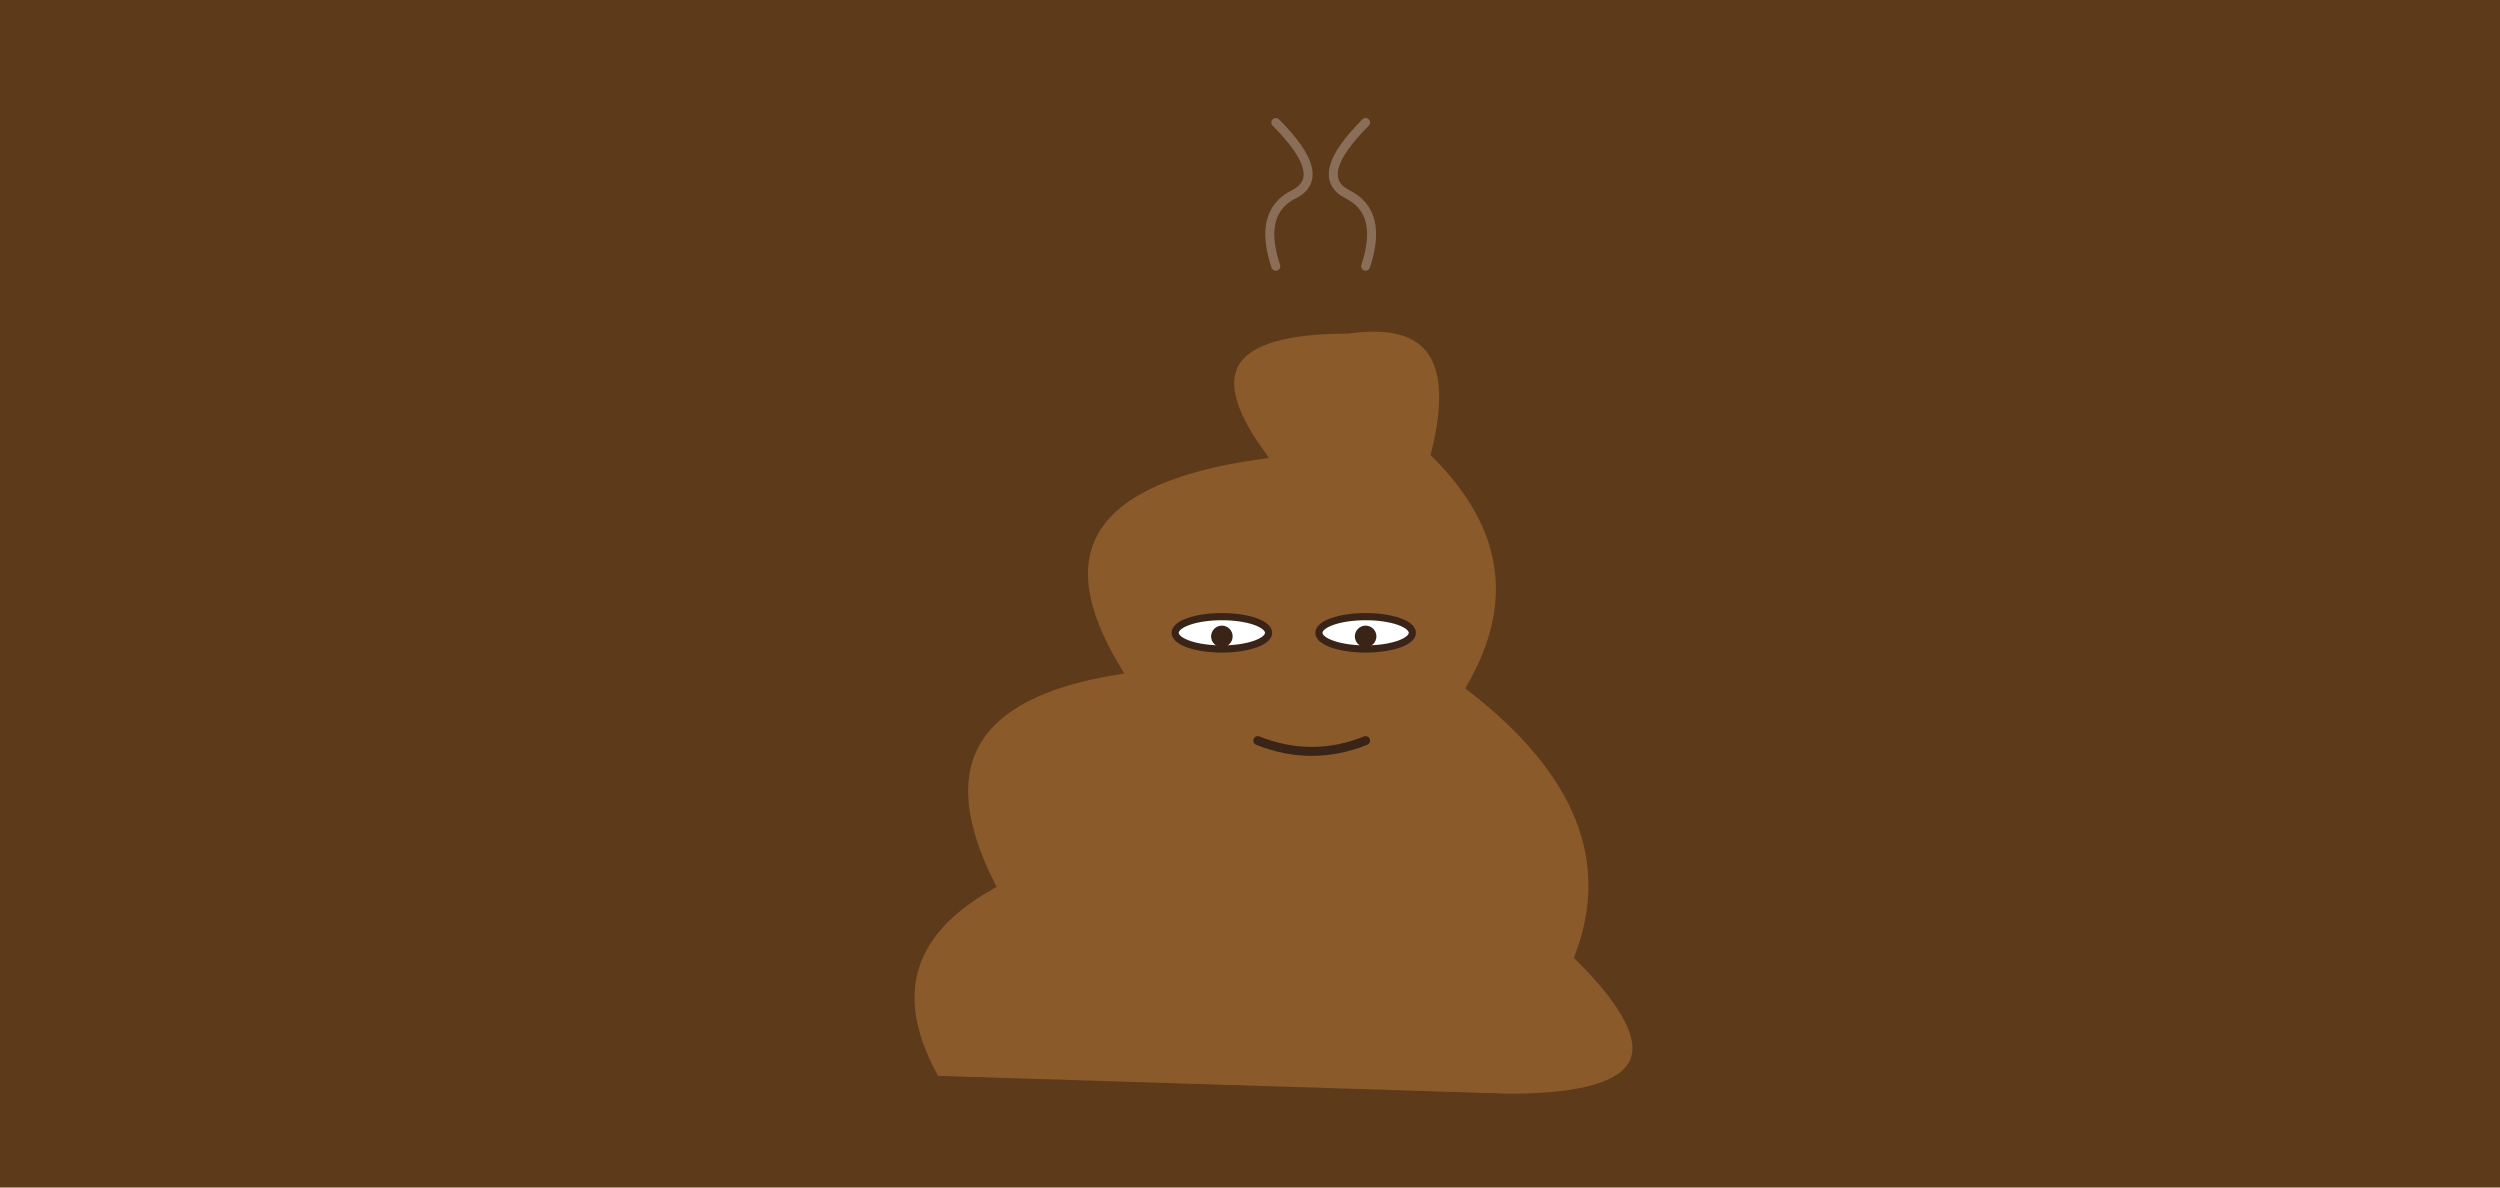
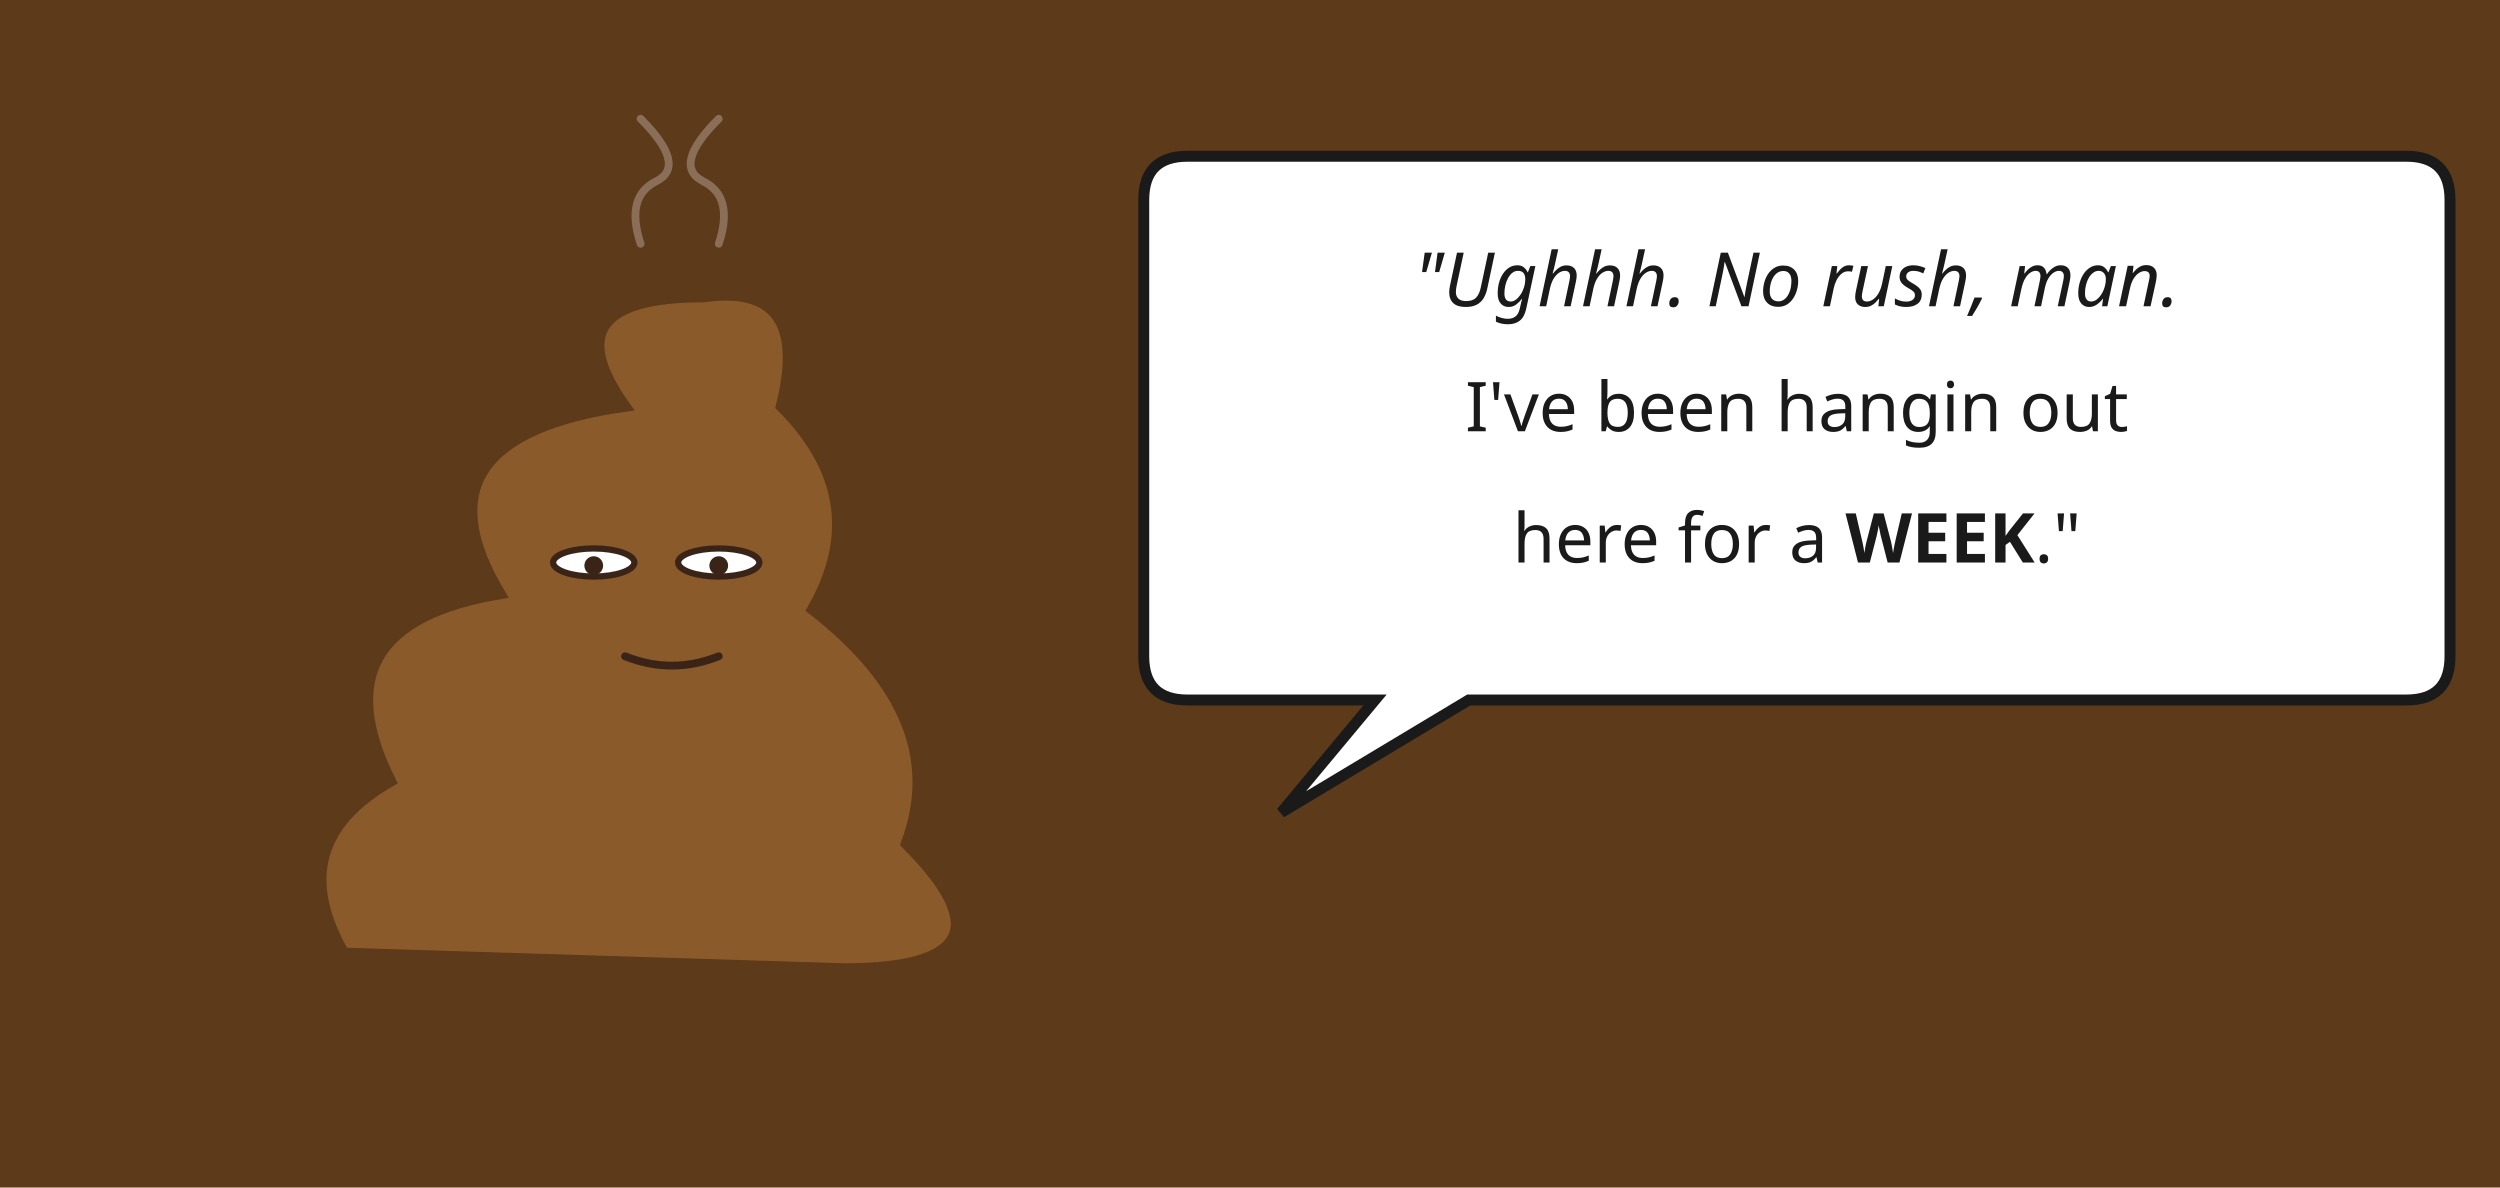
<svg xmlns="http://www.w3.org/2000/svg" width="800" height="380" viewBox="0 0 800 380">
  <rect width="800" height="380" fill="#5C3A1A" />
-   <g transform="translate(230, 30) scale(1.15)">
+   <g transform="translate(50, 30) scale(1.0)">
    <path d="M 155,48 Q 150,33 160,28 Q 170,23 155,8" stroke="#A89180" stroke-width="2.5" fill="none" opacity="0.6" stroke-linecap="round" />
    <path d="M 180,48 Q 185,33 175,28 Q 165,23 180,8" stroke="#A89180" stroke-width="2.5" fill="none" opacity="0.6" stroke-linecap="round" />
    <path d="M 60,275 Q 40,240 75,220 Q 50,170 110,160 Q 80,110 150,100 Q 125,65 175,65 Q 210,60 200,100 Q 230,130 210,165 Q 255,200 240,240 Q 280,280 220,280 L 60,275 Z" fill="#8B5A2B" stroke="#5C3A1A" stroke-width="3.5" />
    <ellipse cx="140" cy="150" rx="13" ry="4.5" fill="#FFFFFF" stroke="#3A2417" stroke-width="2" />
    <ellipse cx="180" cy="150" rx="13" ry="4.5" fill="#FFFFFF" stroke="#3A2417" stroke-width="2" />
    <circle cx="140" cy="151" r="3" fill="#3A2417" />
    <circle cx="180" cy="151" r="3" fill="#3A2417" />
    <path d="M 150,180 Q 165,186 180,180" stroke="#3A2417" stroke-width="2.5" fill="none" stroke-linecap="round" />
  </g>
+   <path d="M 380,50 L 770,50 Q 784,50 784,64 L 784,210 Q 784,224 770,224 L 470,224 L 410,260 L 440,224 L 380,224 Q 366,224 366,210 L 366,64 Q 366,50 380,50 Z" fill="#FFFFFF" stroke="#1A1A1A" stroke-width="3.5" />
+   <text x="575" y="98" text-anchor="middle" font-family="sans-serif" font-size="24" font-style="italic" fill="#1A1A1A">"Ughhh. No rush, man.</text>
+   <text x="575" y="138" text-anchor="middle" font-family="sans-serif" font-size="22" fill="#1A1A1A">I've been hangin out</text>
+   <text x="575" y="180" text-anchor="middle" font-family="sans-serif" font-size="22" fill="#1A1A1A">here for a <tspan font-weight="bold">WEEK</tspan>."</text>
</svg>
